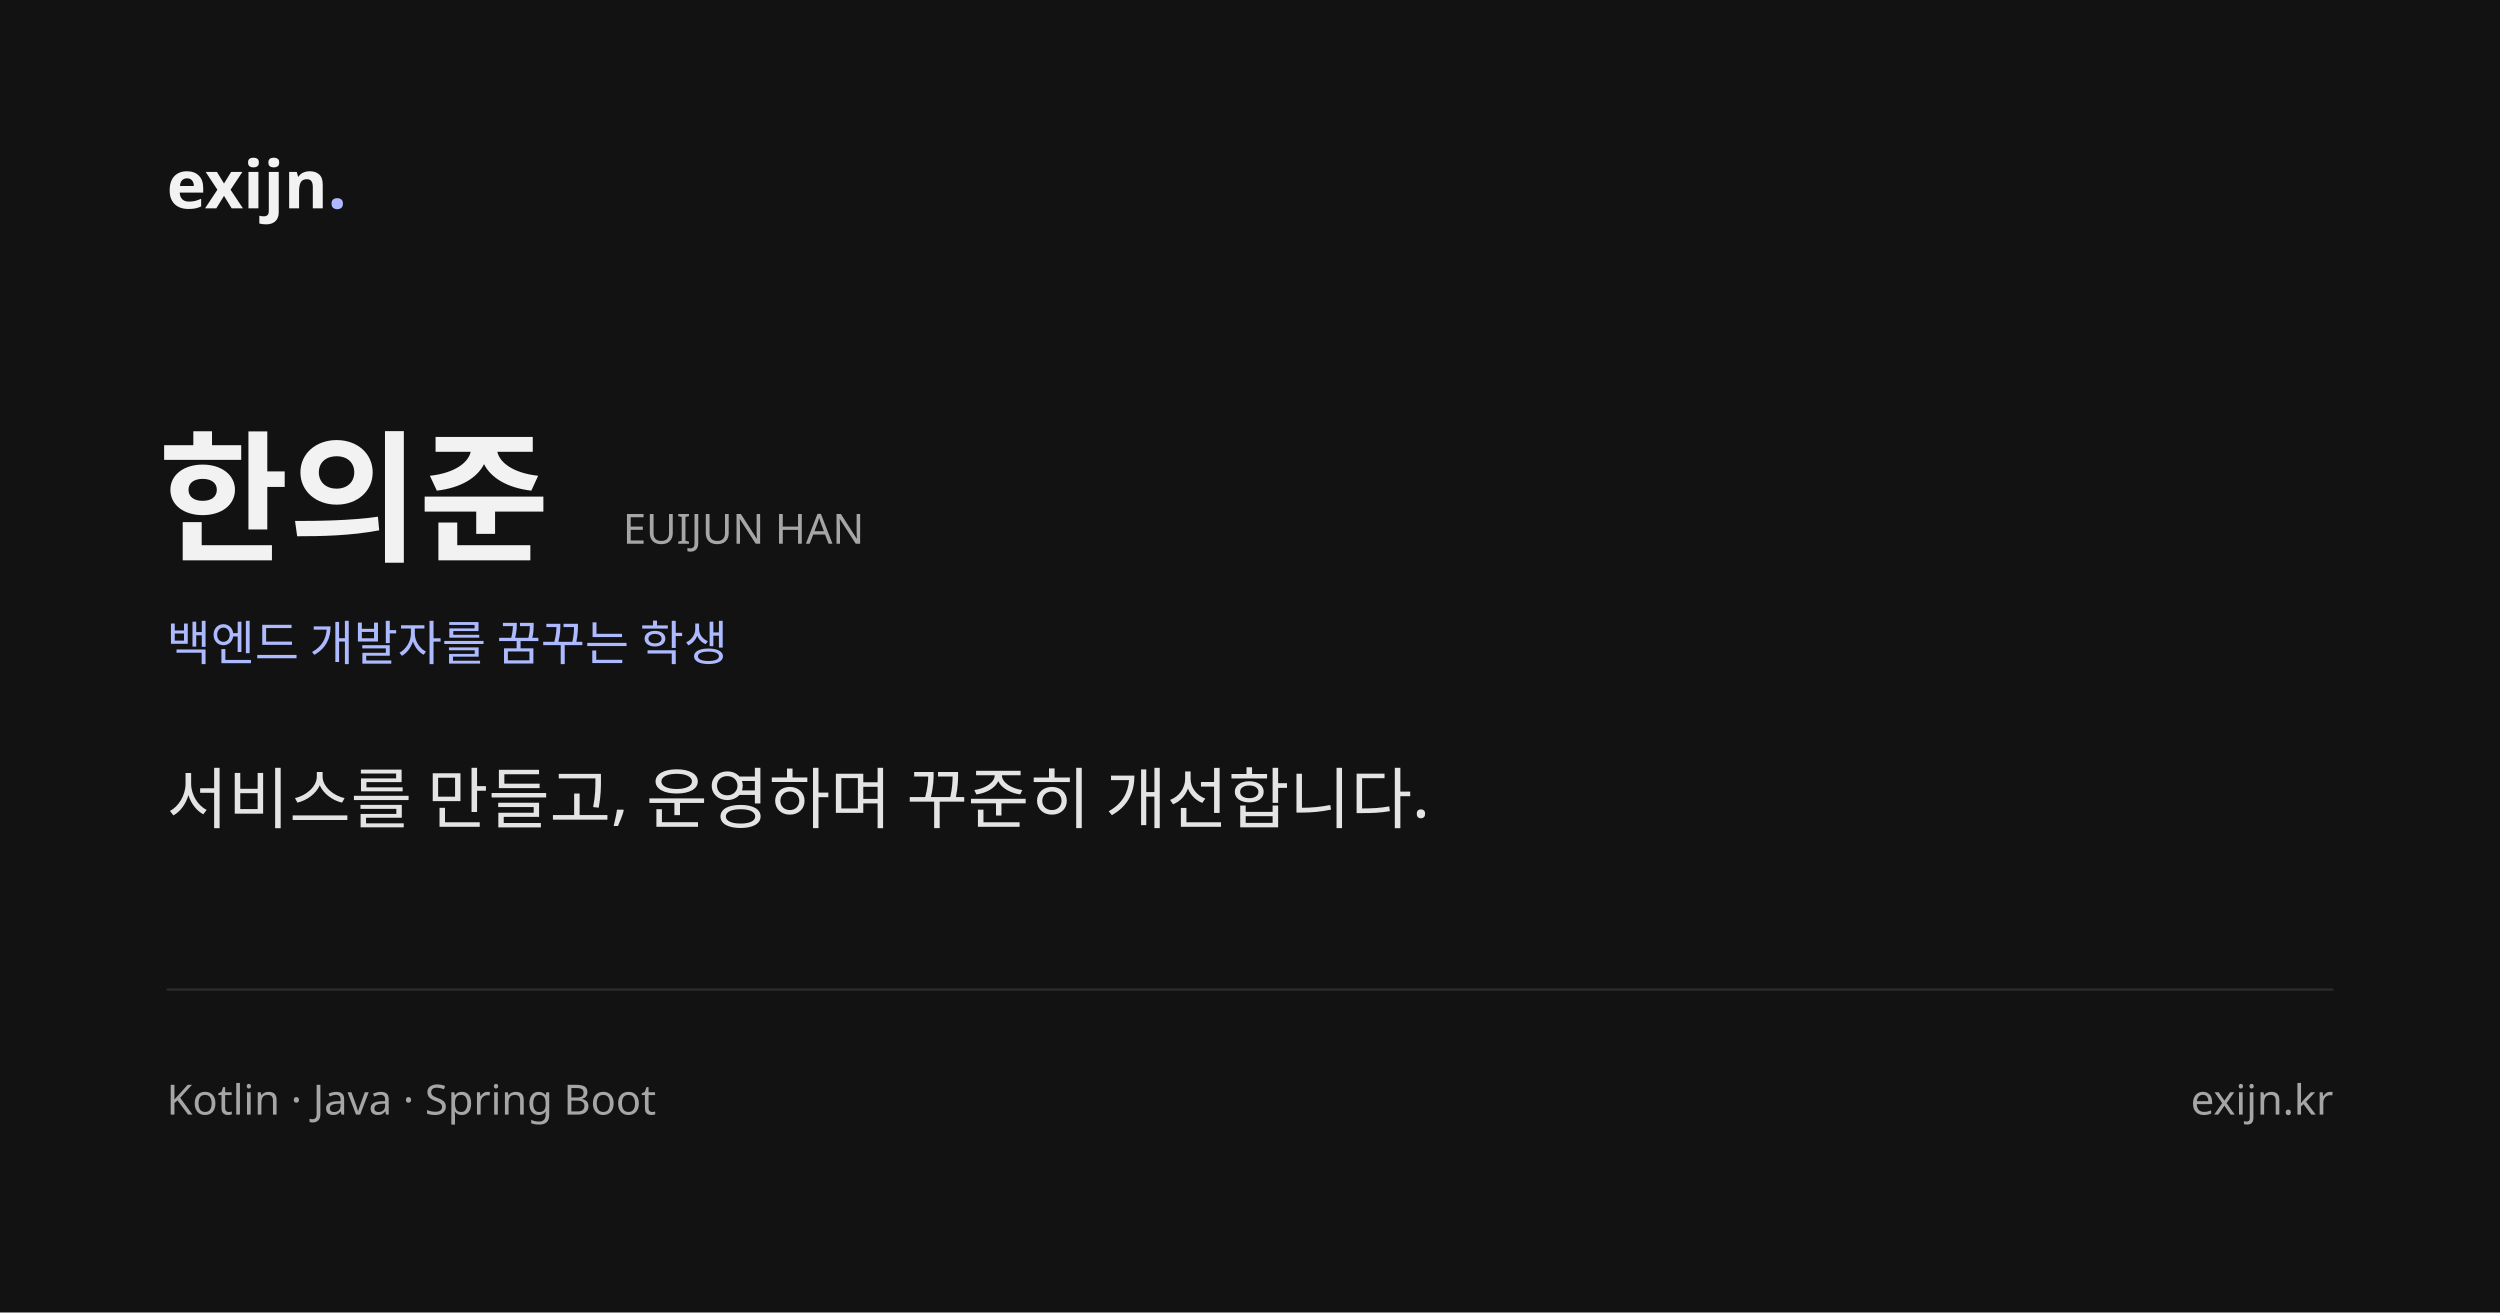
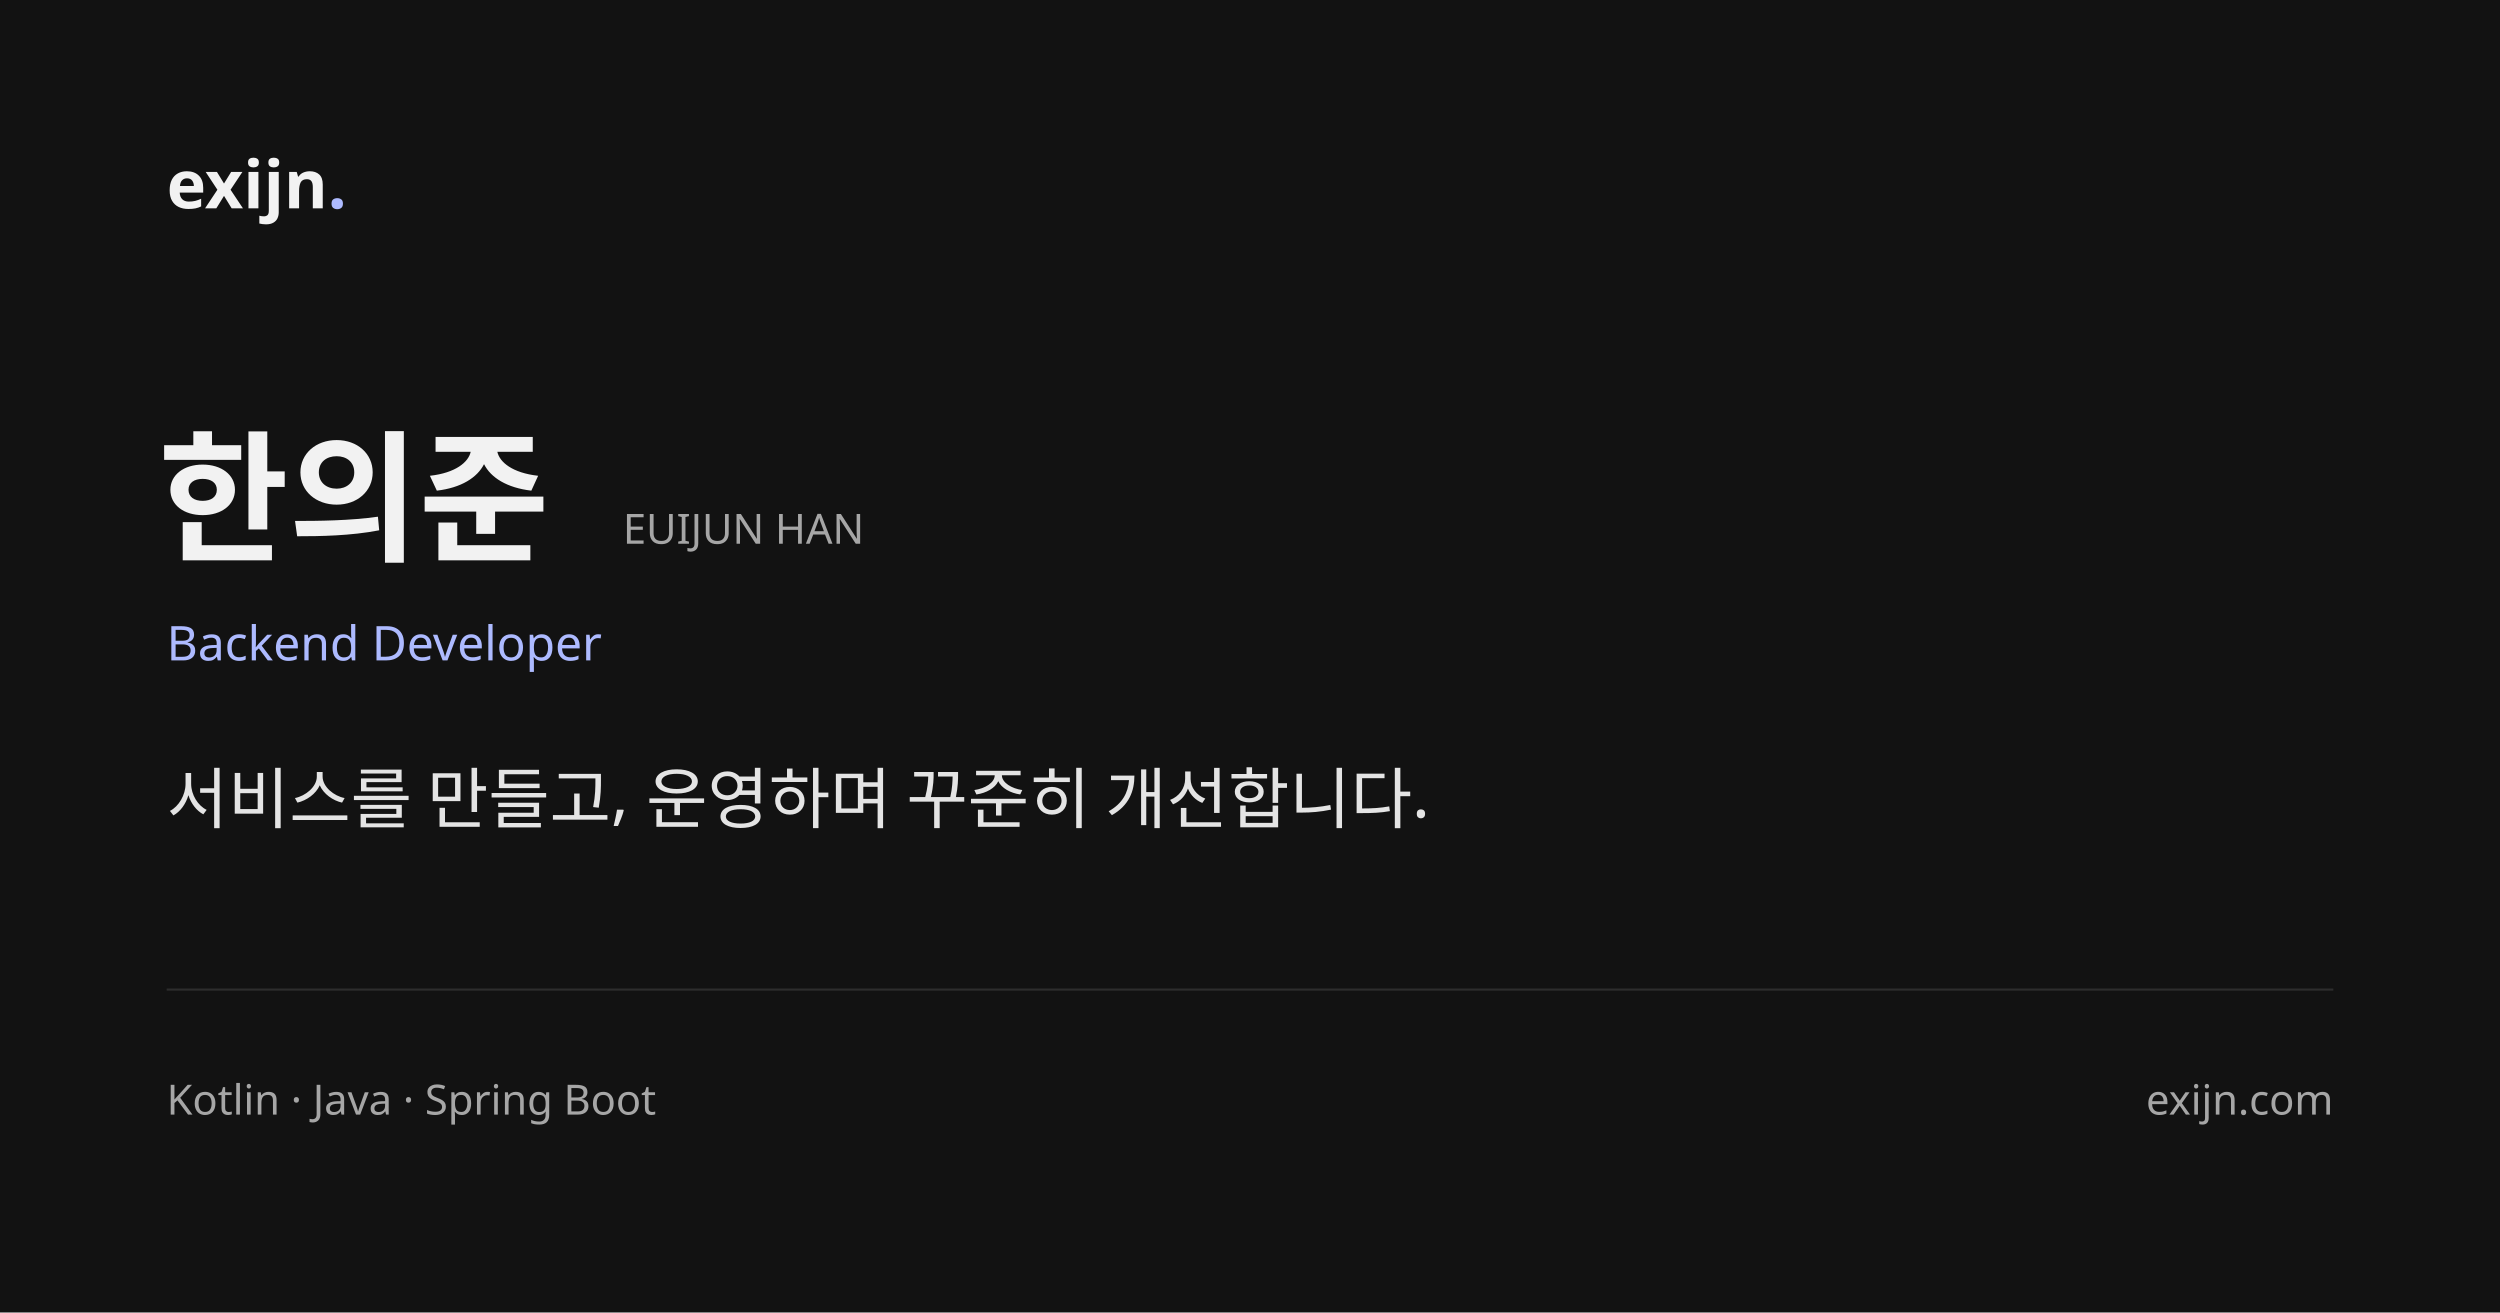
<svg xmlns="http://www.w3.org/2000/svg" width="1200" height="630" viewBox="0 0 1200 630">
  <rect width="1200" height="630" fill="#121212" />
  <g font-family="Segoe UI, Malgun Gothic, sans-serif">
    <text x="80" y="100" fill="#f2f2f2" font-size="32" font-weight="600">exijn<tspan fill="#adbaff">.</tspan>
    </text>
    <text x="76" y="264" fill="#f2f2f2" font-size="68" font-weight="650">한의준</text>
    <text x="299" y="261" fill="#a6a6a6" font-size="20">EUIJUN HAN</text>
-     <text x="80" y="317" fill="#adbaff" font-size="23">백엔드 개발자를 꿈꾸는 학생</text>
+     <text x="80" y="317" fill="#adbaff" font-size="23">Backend Developer</text>
    <text x="80" y="395" fill="#e4e4e4" font-size="32">서비스를 만들고, 운영하며 꾸준히 개선합니다.</text>
    <path d="M80 475h1040" stroke="#2d2d2d" />
    <text x="80" y="535" fill="#a6a6a6" font-size="20">Kotlin · Java · Spring Boot</text>
-     <text x="1120" y="535" text-anchor="end" fill="#a6a6a6" font-size="20">exijn.kr</text>
+     <text x="1120" y="535" text-anchor="end" fill="#a6a6a6" font-size="20">exijn.com</text>
  </g>
</svg>
